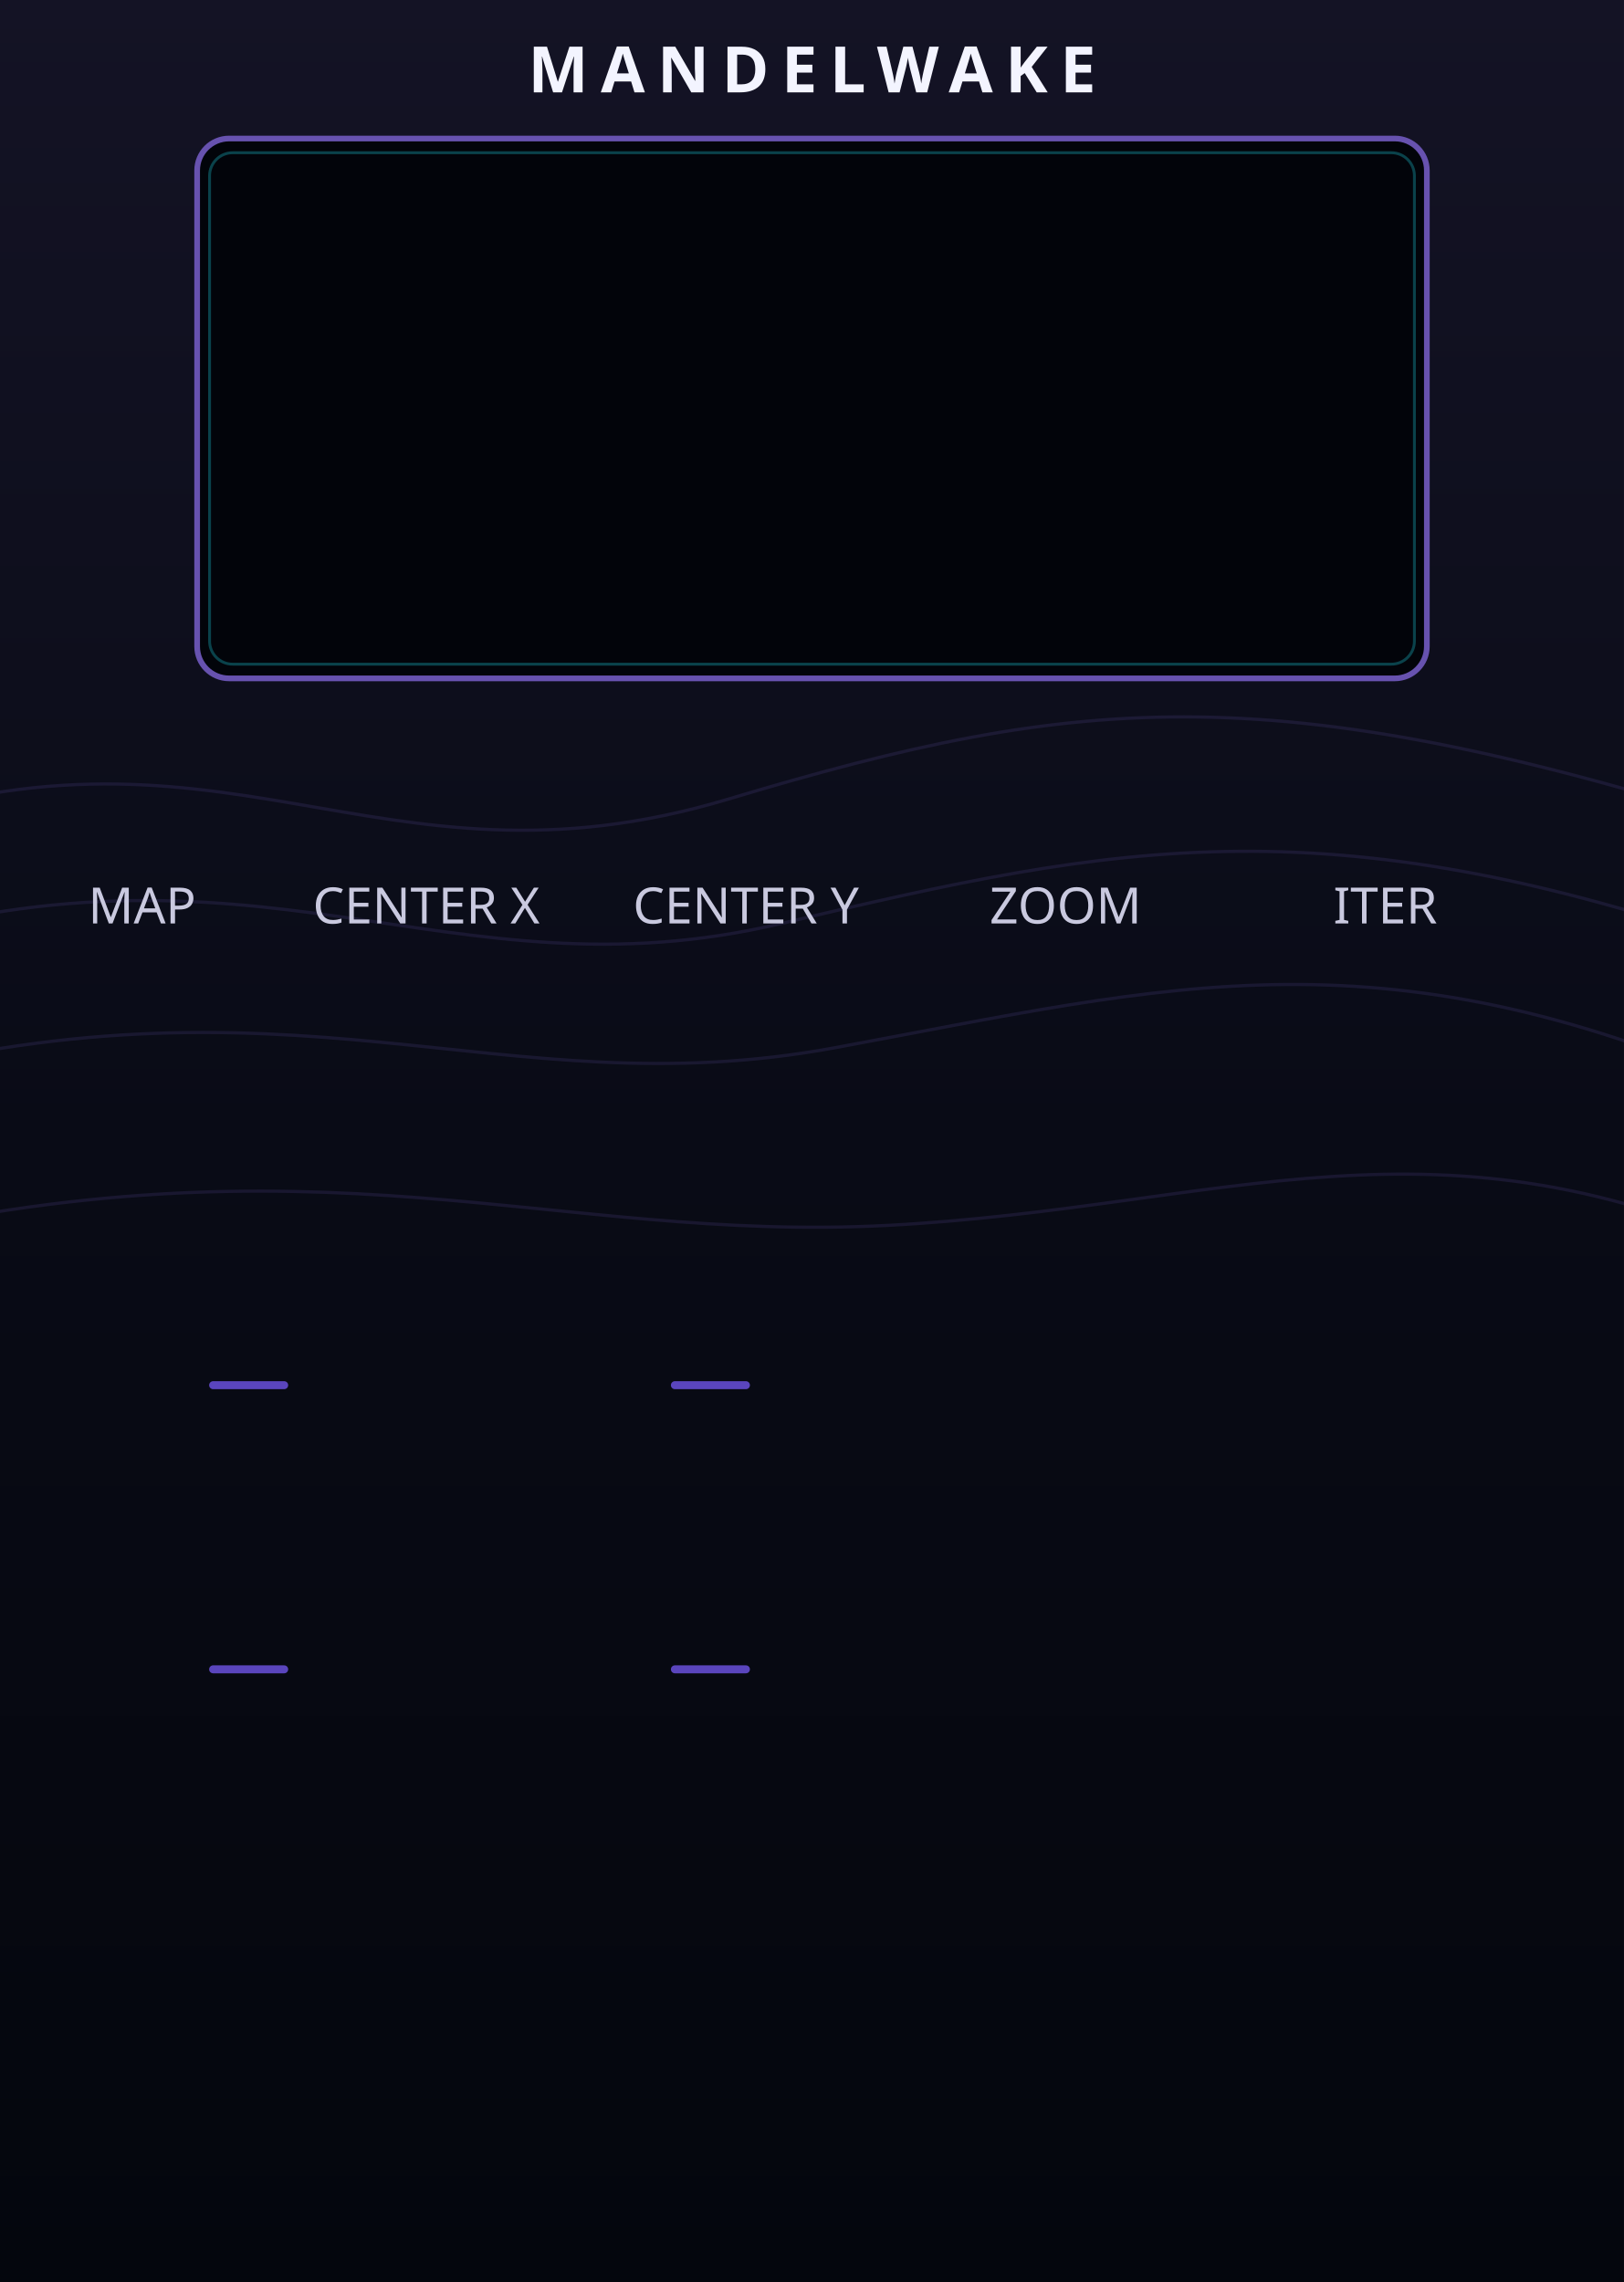
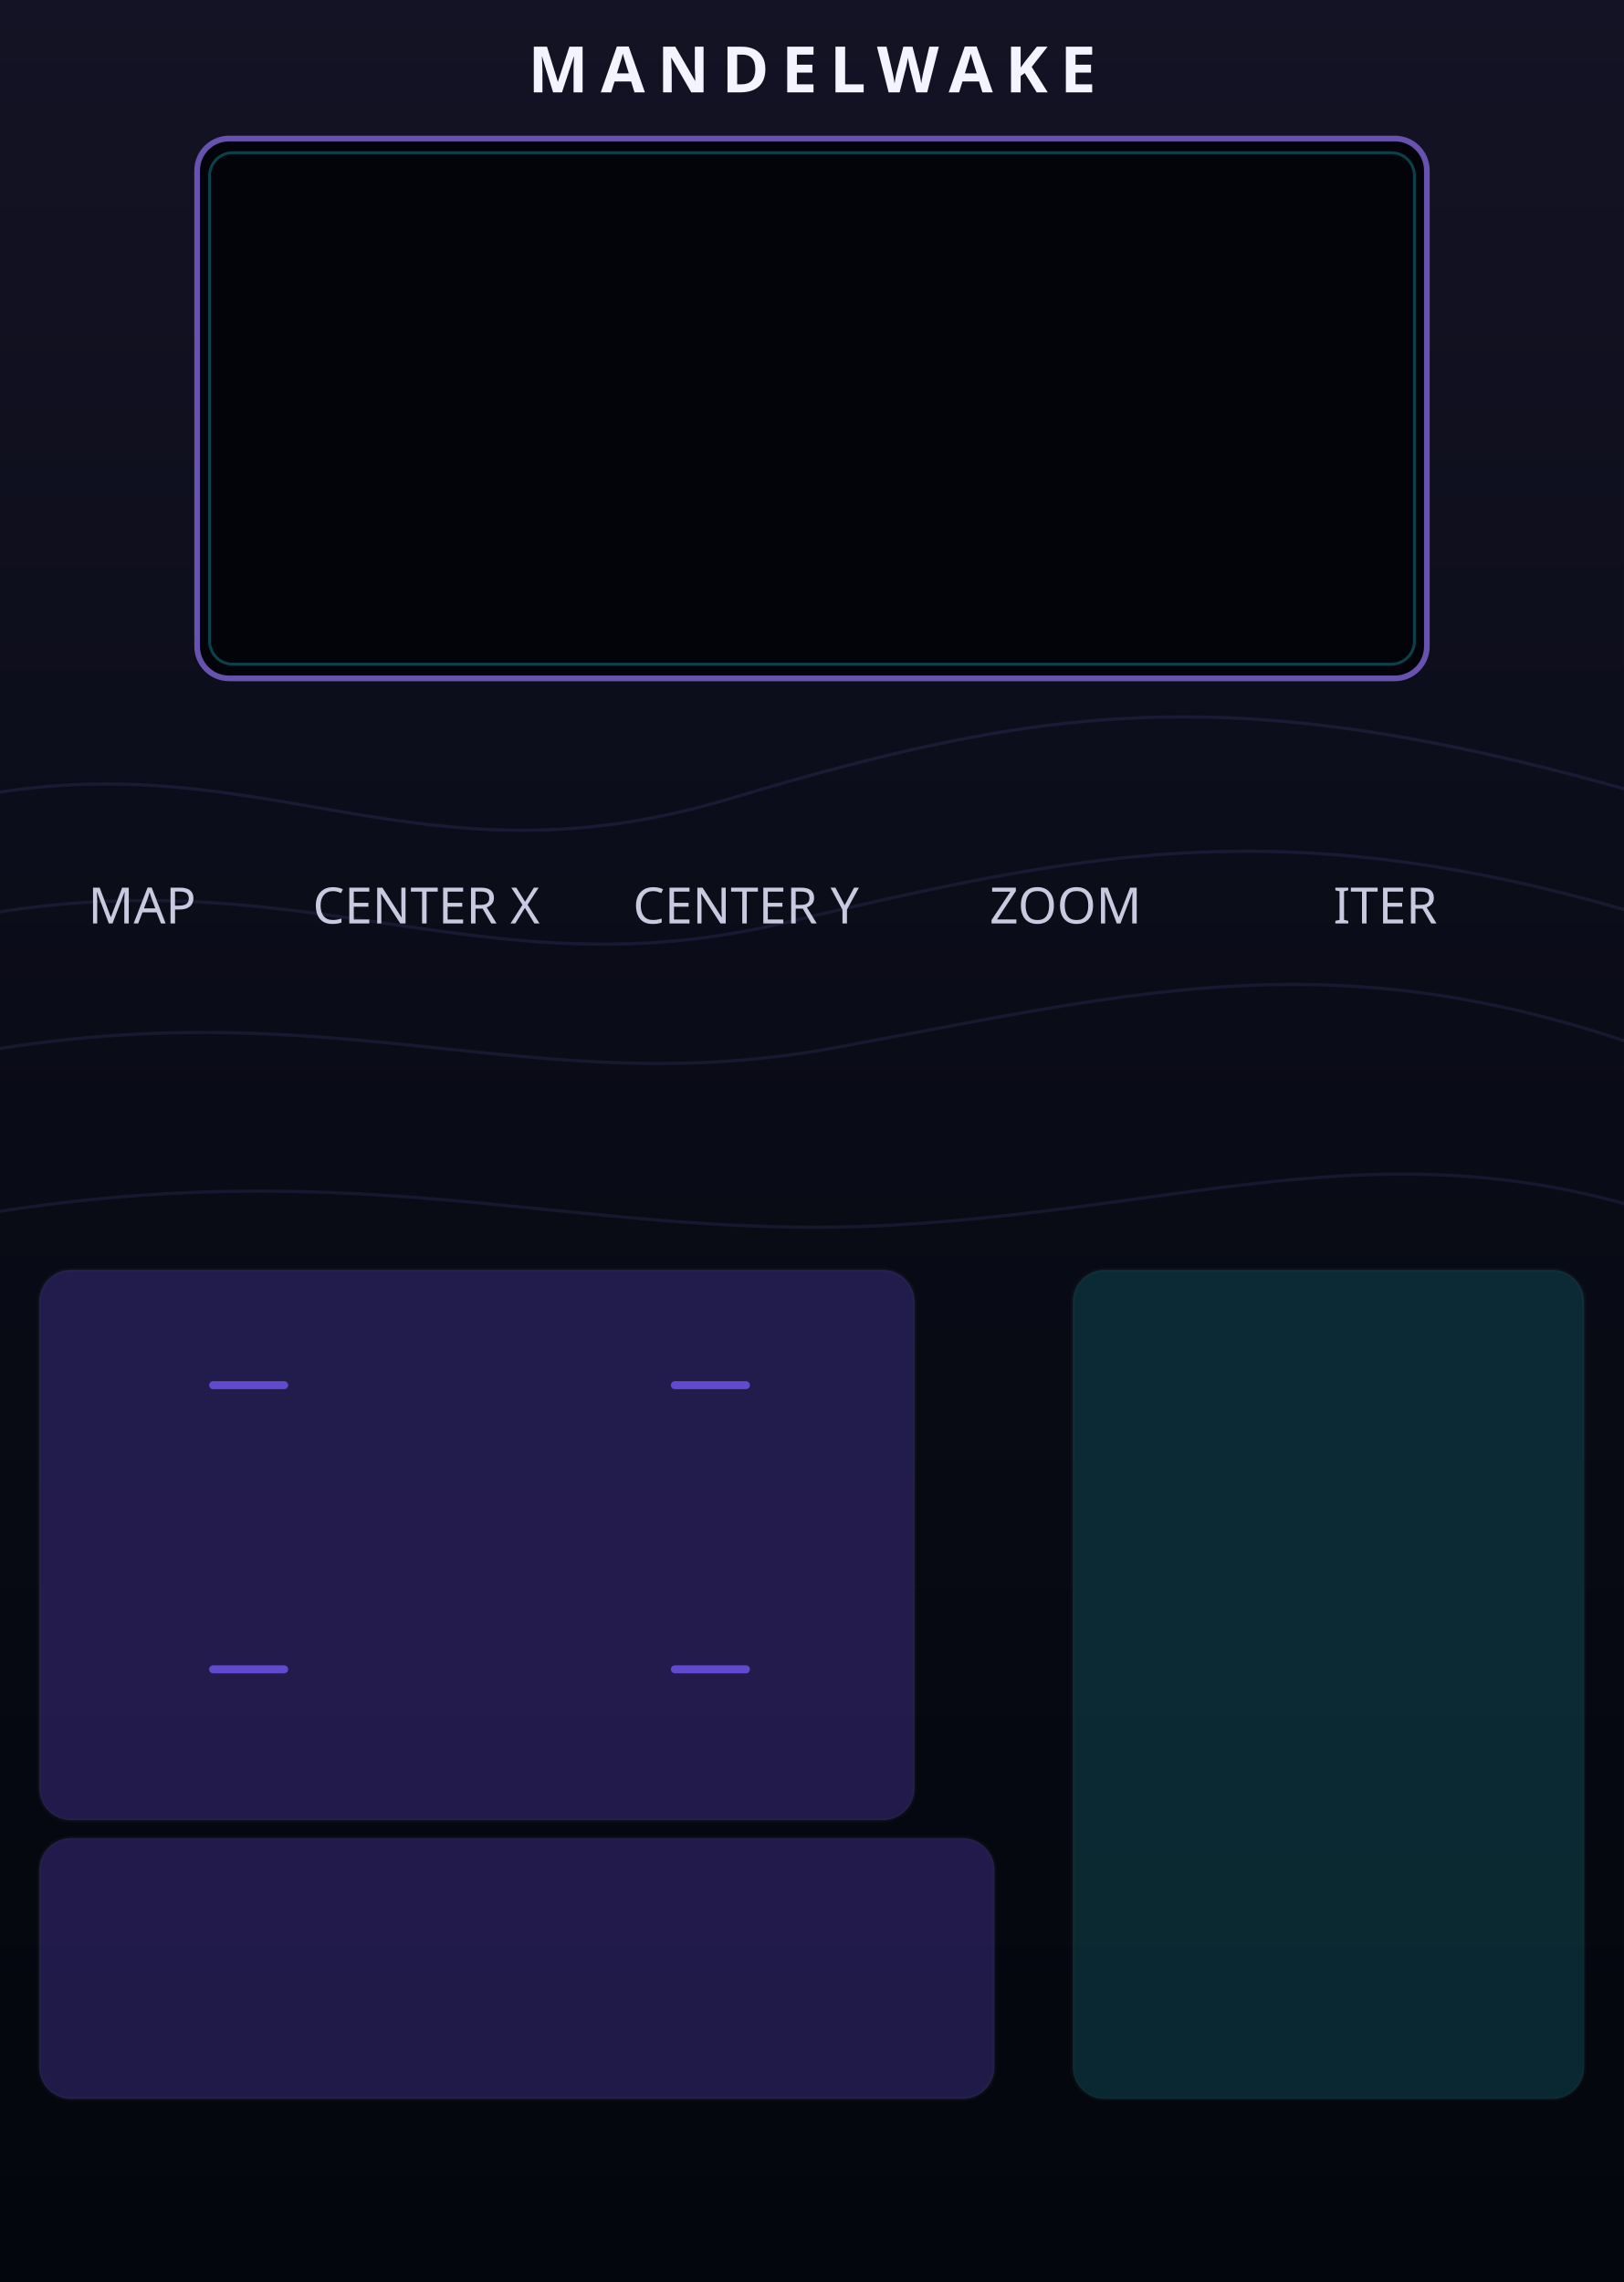
<svg xmlns="http://www.w3.org/2000/svg" width="91.44mm" height="128.5mm" viewBox="0 0 9144 12850">
  <defs>
    <linearGradient id="sourcePanel" x1="0" y1="0" x2="0" y2="1">
      <stop offset="0" stop-color="#141325" />
      <stop offset=".5" stop-color="#090b16" />
      <stop offset="1" stop-color="#04060d" />
    </linearGradient>
  </defs>
  <rect width="9144" height="12850" fill="url(#sourcePanel)" />
  <g fill="none" stroke="#6e5bb5" stroke-opacity=".16" stroke-width="18">
    <path d="M-900 4700 C1250 3900 2100 5100 4100 4500 S7200 3800 10000 4700" />
    <path d="M-900 5350 C1450 4600 2500 5650 4400 5200 S7500 4500 10000 5400" />
    <path d="M-900 6100 C1650 5400 2800 6250 4700 5900 S7800 5200 10000 6200" />
    <path d="M-900 7000 C1800 6350 3100 7000 5000 6900 S8100 6200 10000 7100" />
+   </g>
+   <g id="SIGNAL_FIELDS" stroke="#ffffff" stroke-width="24" stroke-opacity=".06">
+     <rect x="220" y="7150" width="4930" height="3100" rx="180" style="opacity:0.33;fill:#5740bf;fill-opacity:1" />
+     <rect x="220" y="10350" width="5380" height="1470" rx="180" style="opacity:0.33;fill:#5740bf;fill-opacity:1" />
+     <rect x="6040" y="7150" width="2880" height="4670" rx="180" style="opacity:0.33;fill:#1cccd9;fill-opacity:0.5" />
  </g>
  <g id="CV_PAIR_LINKS" fill="none" stroke="#7a5cff" stroke-opacity=".72" stroke-width="45" stroke-linecap="round">
    <path d="M1200 7800 H1600" />
    <path d="M3800 7800 H4200" />
    <path d="M1200 9400 H1600" />
    <path d="M3800 9400 H4200" />
  </g>
  <rect x="1110" y="780" width="6924" height="3040" rx="180" fill="#02040a" stroke="#6752af" stroke-width="32" />
  <rect x="1180" y="860" width="6784" height="2880" rx="130" fill="none" stroke="#1fc6d5" stroke-opacity=".32" stroke-width="16" />
  <g fill="#f3f4ff" font-family="Rubik" text-anchor="middle">
    <text x="4572" y="520" font-size="360" font-weight="700" letter-spacing="70">MANDELWAKE</text>
    <g font-size="282.222" font-weight="400" fill="#c9c9df">
      <text x="800" y="5200">MAP</text>
      <text x="2400" y="5200">CENTER X</text>
      <text x="4200" y="5200">CENTER Y</text>
      <text x="6000" y="5200">ZOOM</text>
      <text x="7800" y="5200">ITER</text>
    </g>
  </g>
  <g id="components" opacity="0">
    <rect id="MANDELWAKE_DISPLAY" x="1172" y="850" width="6800" height="2900" rx="120" />
    <rect id="BRANDING_WAVE_LEFT_RASTER" x="1681.644" y="12338.190" width="1306.748" height="511.810" />
    <rect id="BRANDING_WAVE_RIGHT_RASTER" x="6155.708" y="12338.190" width="1306.748" height="511.810" />
    <rect id="BRANDING_LEVIATHAN_LOGO_RASTER" x="2936.034" y="11843.102" width="3271.933" height="1224.054" />
    <circle id="MAP_PARAM" cx="800" cy="4500" r="20" />
    <circle id="CENTER_X_PARAM" cx="2400" cy="4500" r="20" />
    <circle id="CENTER_Y_PARAM" cx="4200" cy="4500" r="20" />
    <circle id="ZOOM_PARAM" cx="6000" cy="4500" r="20" />
    <circle id="ITERATIONS_PARAM" cx="7800" cy="4500" r="20" />
    <circle id="MUTATION_PARAM" cx="1700" cy="6150" r="20" />
    <circle id="SMOOTH_PARAM" cx="3600" cy="6150" r="20" />
    <circle id="RATE_PARAM" cx="5500" cy="6150" r="20" />
    <circle id="DENSITY_PARAM" cx="7400" cy="6150" r="20" />
    <circle id="X_AMOUNT_PARAM" cx="800" cy="7800" r="20" />
    <circle id="Y_AMOUNT_PARAM" cx="3400" cy="7800" r="20" />
    <circle id="ZOOM_AMOUNT_PARAM" cx="800" cy="9400" r="20" />
    <circle id="MUTATE_AMOUNT_PARAM" cx="3400" cy="9400" r="20" />
    <circle id="RESEED_PARAM" cx="5600" cy="7800" r="20" />
    <circle id="SEED_LOCK_PARAM" cx="5600" cy="9400" r="20" />
    <circle id="CLOCK_INPUT" cx="800" cy="11000" r="20" />
    <circle id="RESET_INPUT" cx="2200" cy="11000" r="20" />
    <circle id="X_INPUT" cx="2000" cy="7800" r="20" />
    <circle id="Y_INPUT" cx="4600" cy="7800" r="20" />
    <circle id="ZOOM_INPUT" cx="2000" cy="9400" r="20" />
    <circle id="MUTATE_INPUT" cx="4600" cy="9400" r="20" />
    <circle id="SMOOTH_INPUT" cx="3600" cy="11000" r="20" />
    <circle id="RATE_INPUT" cx="5000" cy="11000" r="20" />
-     <circle id="X_OUTPUT" cx="6700" cy="7800" r="20" />
-     <circle id="Y_OUTPUT" cx="7700" cy="7800" r="20" />
-     <circle id="RADIUS_OUTPUT" cx="8700" cy="7800" r="20" />
-     <circle id="PHASE_OUTPUT" cx="6700" cy="9400" r="20" />
-     <circle id="GATE_OUTPUT" cx="7700" cy="9400" r="20" />
-     <circle id="ESCAPE_OUTPUT" cx="8700" cy="9400" r="20" />
-     <circle id="STEP_OUTPUT" cx="8700" cy="11000" r="20" />
+     <circle id="X_OUTPUT" cx="6450" cy="7800" r="20" />
+     <circle id="Y_OUTPUT" cx="7550" cy="7800" r="20" />
+     <circle id="RADIUS_OUTPUT" cx="8650" cy="7800" r="20" />
+     <circle id="PHASE_OUTPUT" cx="6450" cy="9400" r="20" />
+     <circle id="GATE_OUTPUT" cx="7550" cy="9400" r="20" />
+     <circle id="ESCAPE_OUTPUT" cx="8650" cy="9400" r="20" />
+     <circle id="STEP_OUTPUT" cx="7550" cy="11000" r="20" />
  </g>
</svg>
